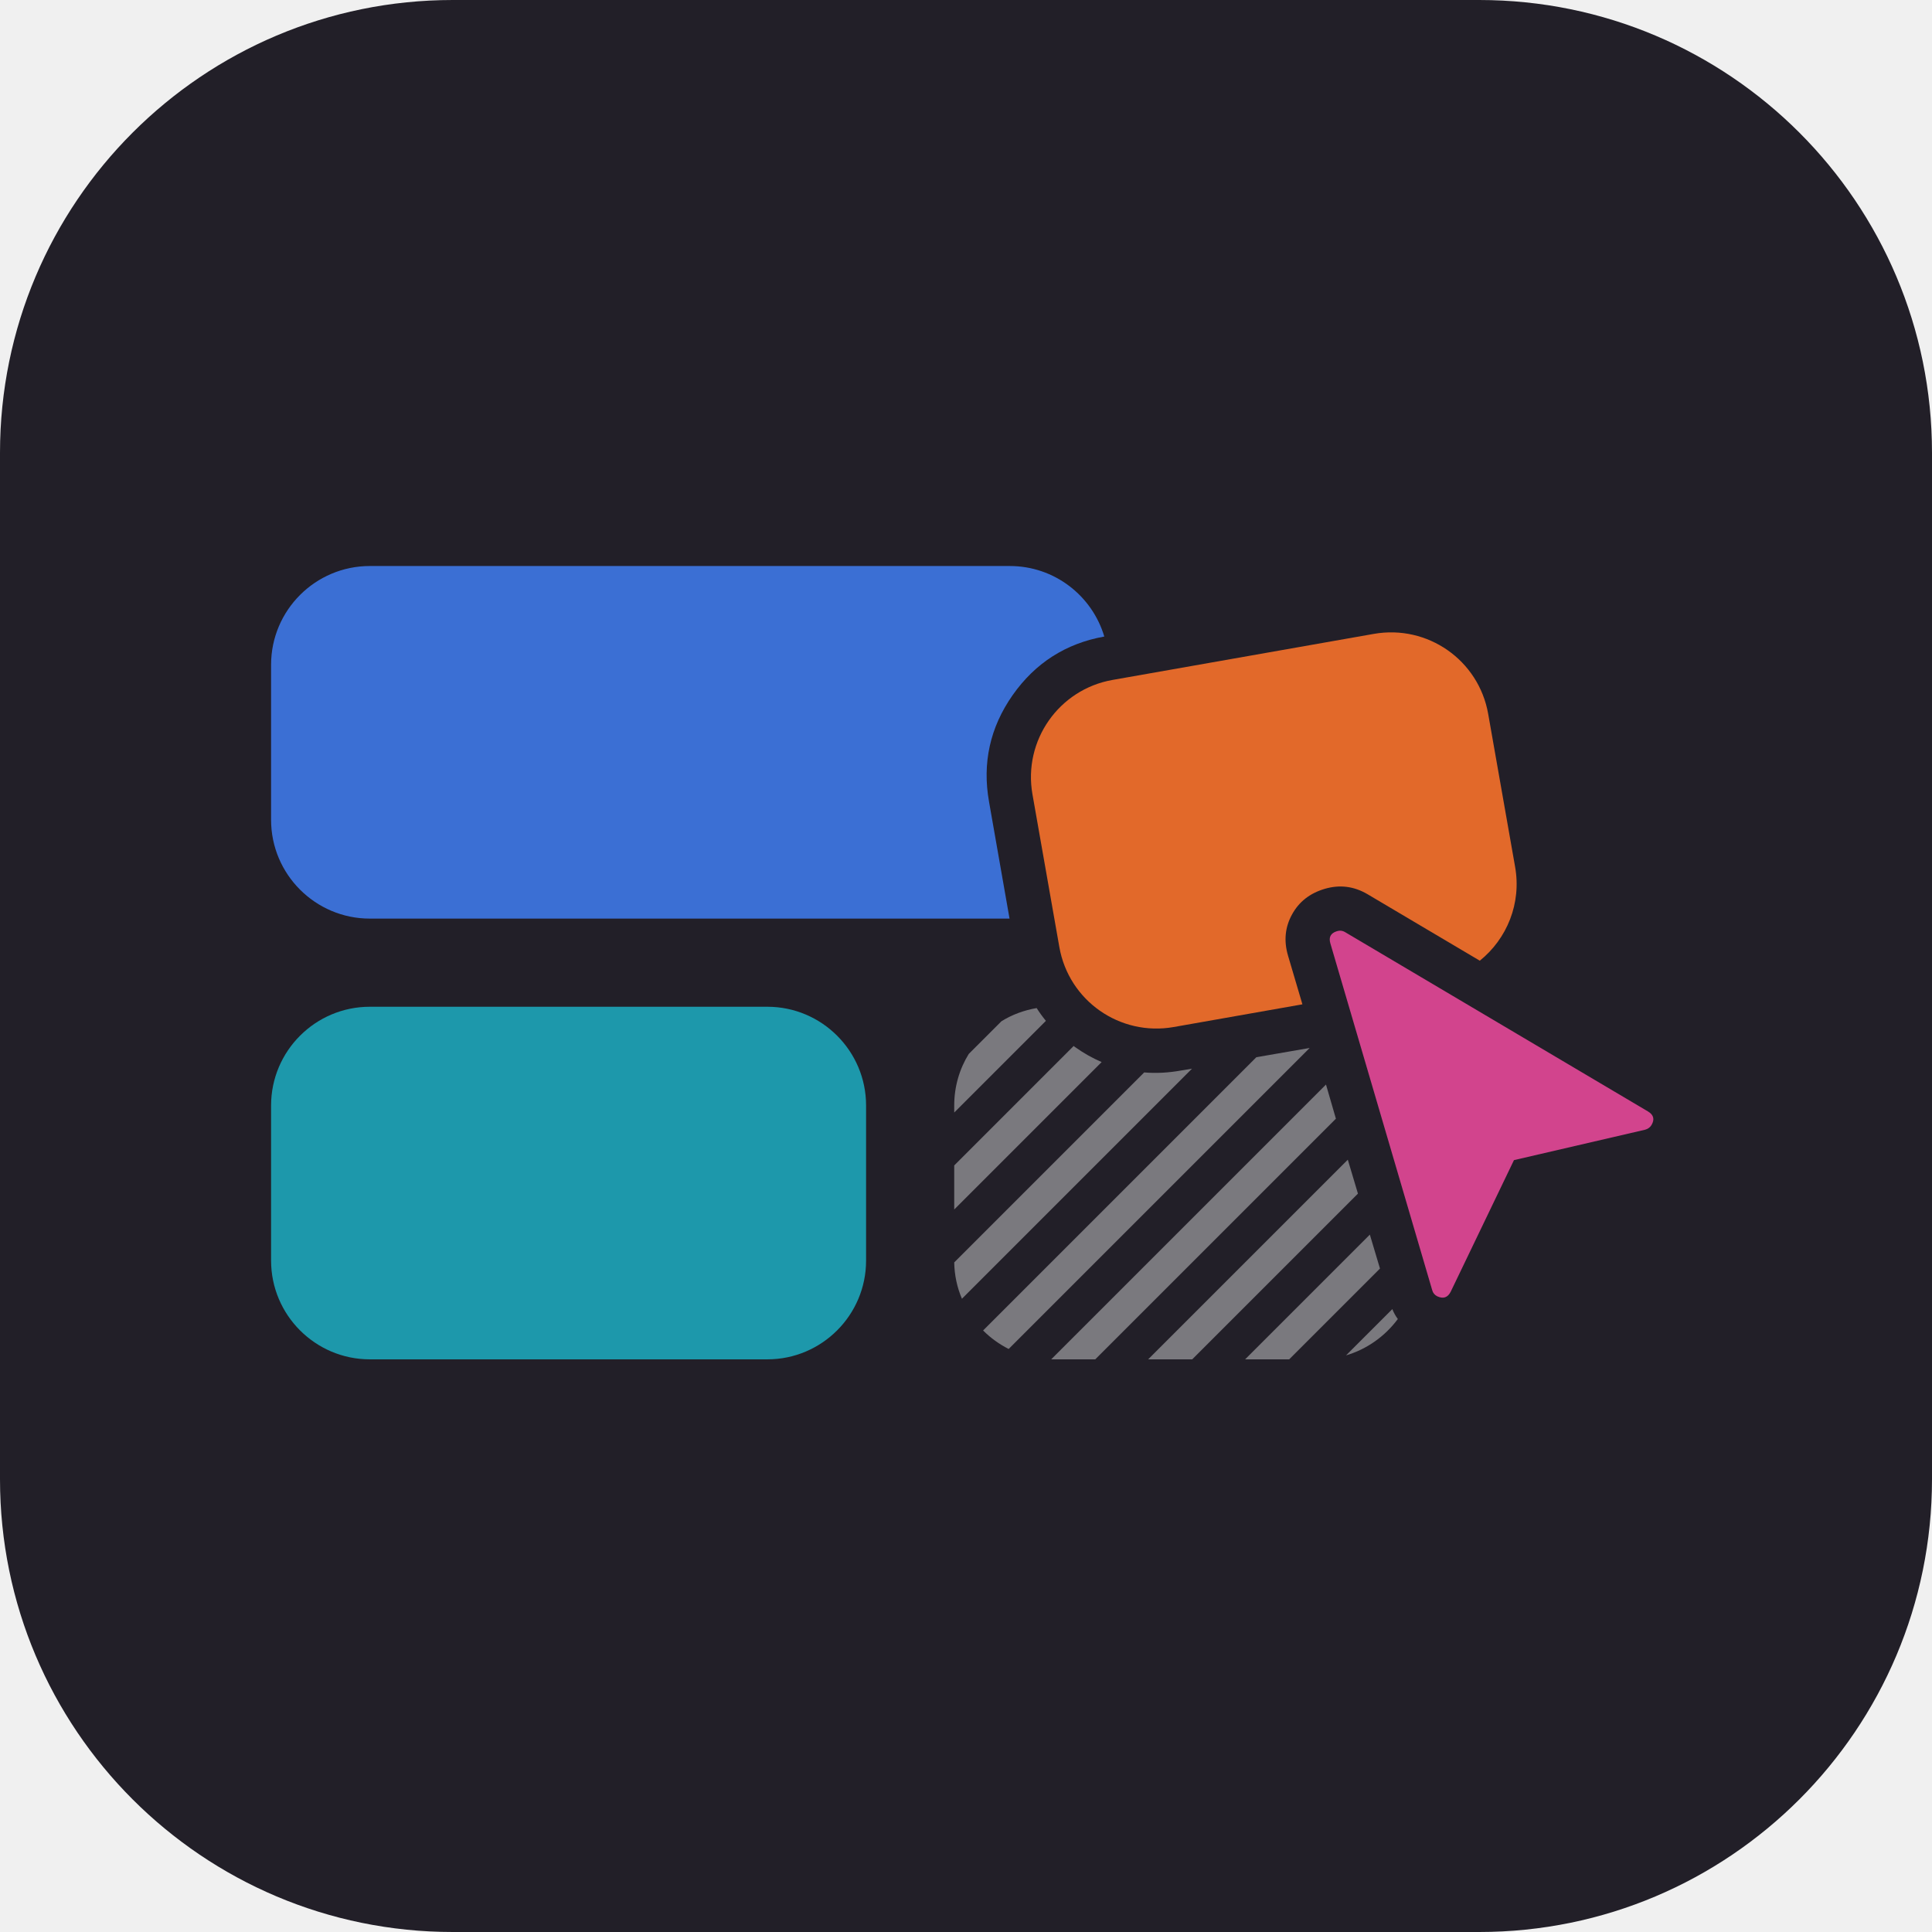
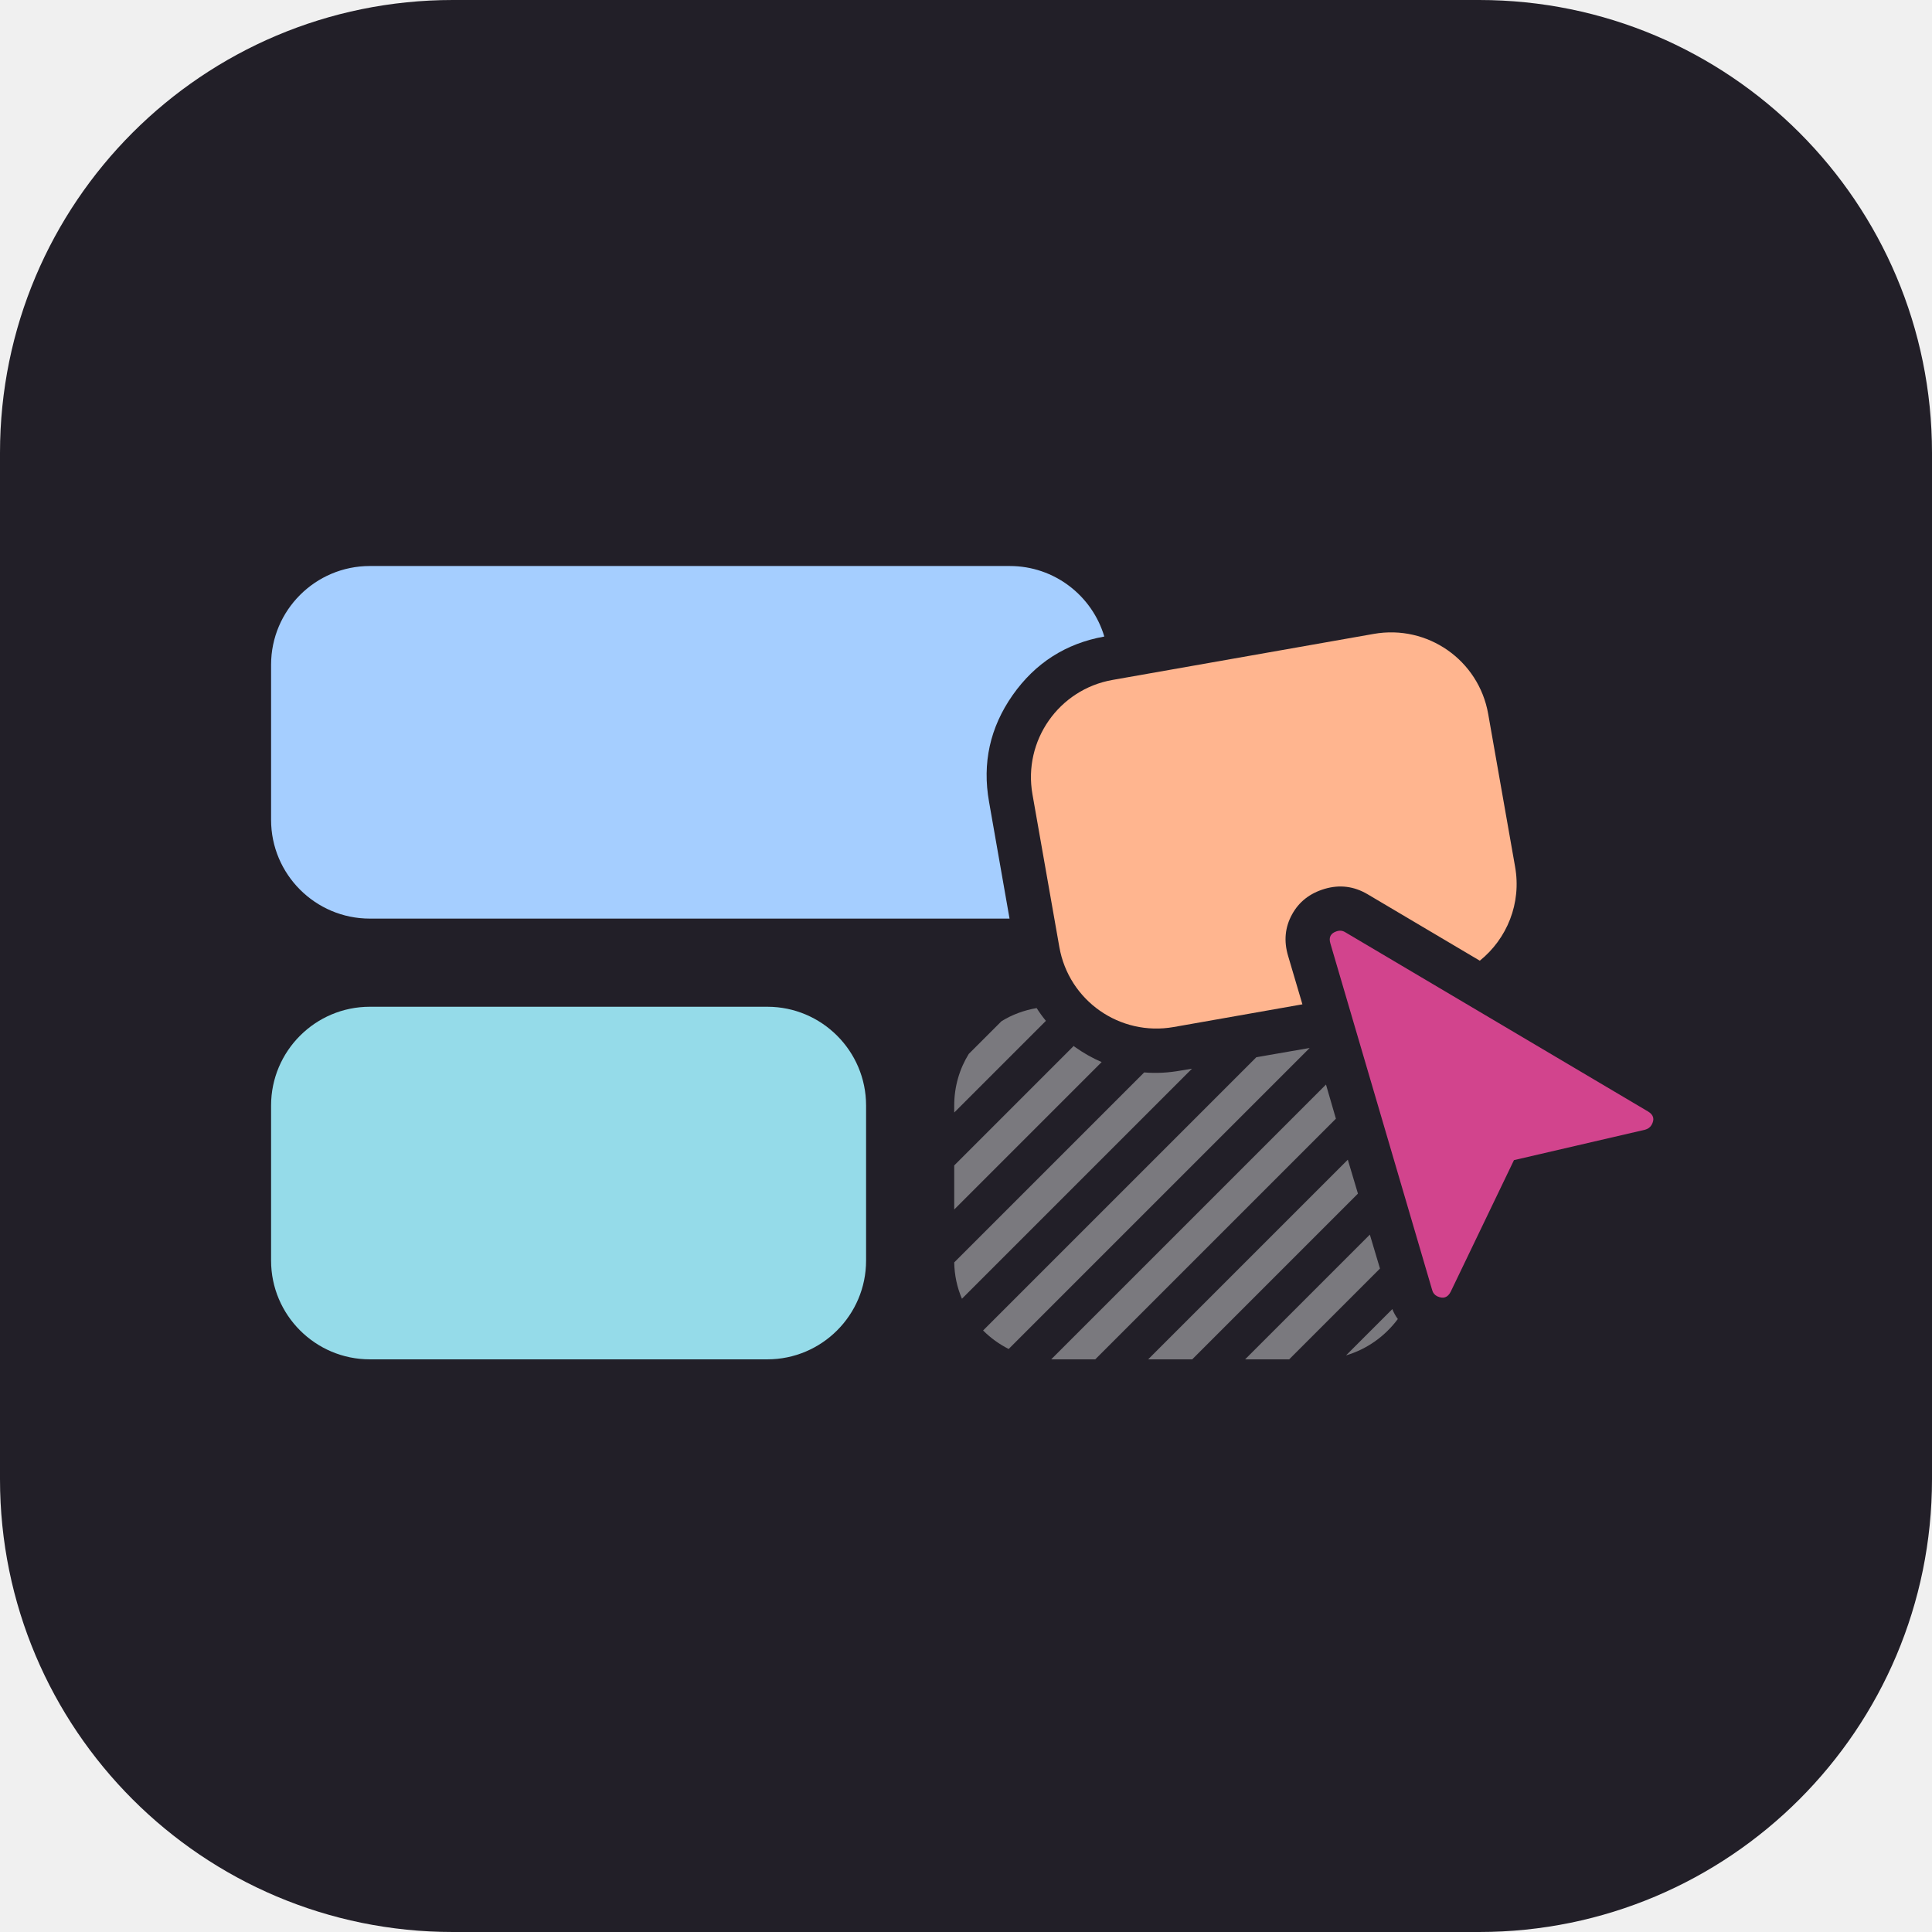
<svg xmlns="http://www.w3.org/2000/svg" viewBox="0 0 64 64" width="256" height="256">
  <rect x="0" y="0" width="64" height="64" rx="15" fill="#221f28" />
  <g transform="matrix(0.73 0 0 0.73 4.6 8.53)">
-     <path d="M10.48 14H39.52C41.55 14 43.26 15.35 43.81 17.2Q41.19 17.67 39.65 19.86Q38.11 22.06 38.58 24.7L39.51 30H10.48C8.01 30 6 27.99 6 25.52V18.48C6 16.01 8.01 14 10.48 14Z" fill="#3b6fd4" />
-     <path d="M10.48 34H28.52C30.99 34 33 36.01 33 38.48V45.52C33 47.99 30.99 50 28.52 50H10.48C8.01 50 6 47.99 6 45.52V38.48C6 36.01 8.01 34 10.48 34Z" fill="#1d98ab" />
+     <path d="M10.48 14H39.52C41.55 14 43.26 15.35 43.81 17.2Q41.19 17.67 39.65 19.86Q38.11 22.06 38.58 24.7L39.51 30H10.48C8.01 30 6 27.99 6 25.52V18.48C6 16.01 8.01 14 10.48 14Z" fill="#a5ceff" />
+     <path d="M10.48 34H28.52C30.99 34 33 36.01 33 38.48V45.52C33 47.99 30.99 50 28.52 50H10.48C8.01 50 6 47.99 6 45.52V38.48C6 36.01 8.01 34 10.48 34Z" fill="#95dbe9" />
    <path d="M39.47 49.53C39.04 49.31 38.65 49.03 38.31 48.69L50.71 36.29L53.13 35.87ZM41.48 50C41.45 50 41.43 50 41.4 50L53.87 37.53L54.32 39.08L43.4 50ZM37.35 47.25C37.13 46.74 37.01 46.18 37 45.6L45.62 36.98Q46.44 37.05 47.31 36.89L47.79 36.81ZM45.8 50 54.86 40.94 55.32 42.48 47.8 50ZM37 43.2V41.2L42.42 35.78Q42.44 35.8 42.47 35.82Q43.06 36.24 43.69 36.51ZM50.2 50 55.86 44.34 56.32 45.88 52.2 50ZM40.74 34.06Q40.93 34.36 41.16 34.64L37 38.8V38.48C37 37.62 37.24 36.82 37.66 36.14L39.14 34.66C39.62 34.36 40.16 34.16 40.74 34.06ZM56.88 47.72Q56.98 47.97 57.13 48.17C56.55 48.95 55.73 49.54 54.78 49.82L56.88 47.72Z" fill="#ffffff" fill-opacity="0.4" />
-     <path d="M44.18 19.17 56.04 17.08C58.48 16.65 60.8 18.27 61.23 20.71L62.45 27.64C62.75 29.31 62.08 30.92 60.85 31.91L55.75 28.89Q54.83 28.35 53.81 28.65Q52.8 28.95 52.33 29.81Q51.85 30.68 52.15 31.69L52.8 33.89L46.96 34.92C44.52 35.35 42.2 33.73 41.77 31.29L40.55 24.36C40.12 21.92 41.75 19.6 44.18 19.17Z" fill="#e2692a" />
+     <path d="M44.18 19.17 56.04 17.08C58.48 16.65 60.8 18.27 61.23 20.71L62.45 27.64C62.75 29.31 62.08 30.92 60.85 31.91L55.75 28.89Q54.83 28.35 53.81 28.65Q52.8 28.95 52.33 29.81Q51.85 30.68 52.15 31.69L52.8 33.89L46.96 34.92C44.52 35.35 42.2 33.73 41.77 31.29L40.55 24.36C40.12 21.92 41.75 19.6 44.18 19.17Z" fill="#ffb58f" />
    <path d="M54.73 30.61 68.48 38.75Q68.87 38.98 68.64 39.37Q68.54 39.53 68.35 39.58L62.4 40.96L59.53 46.93Q59.33 47.33 58.92 47.14Q58.74 47.05 58.69 46.86L54.07 31.13Q53.94 30.7 54.37 30.57Q54.56 30.51 54.73 30.61Z" fill="#d2448d" />
  </g>
</svg>
